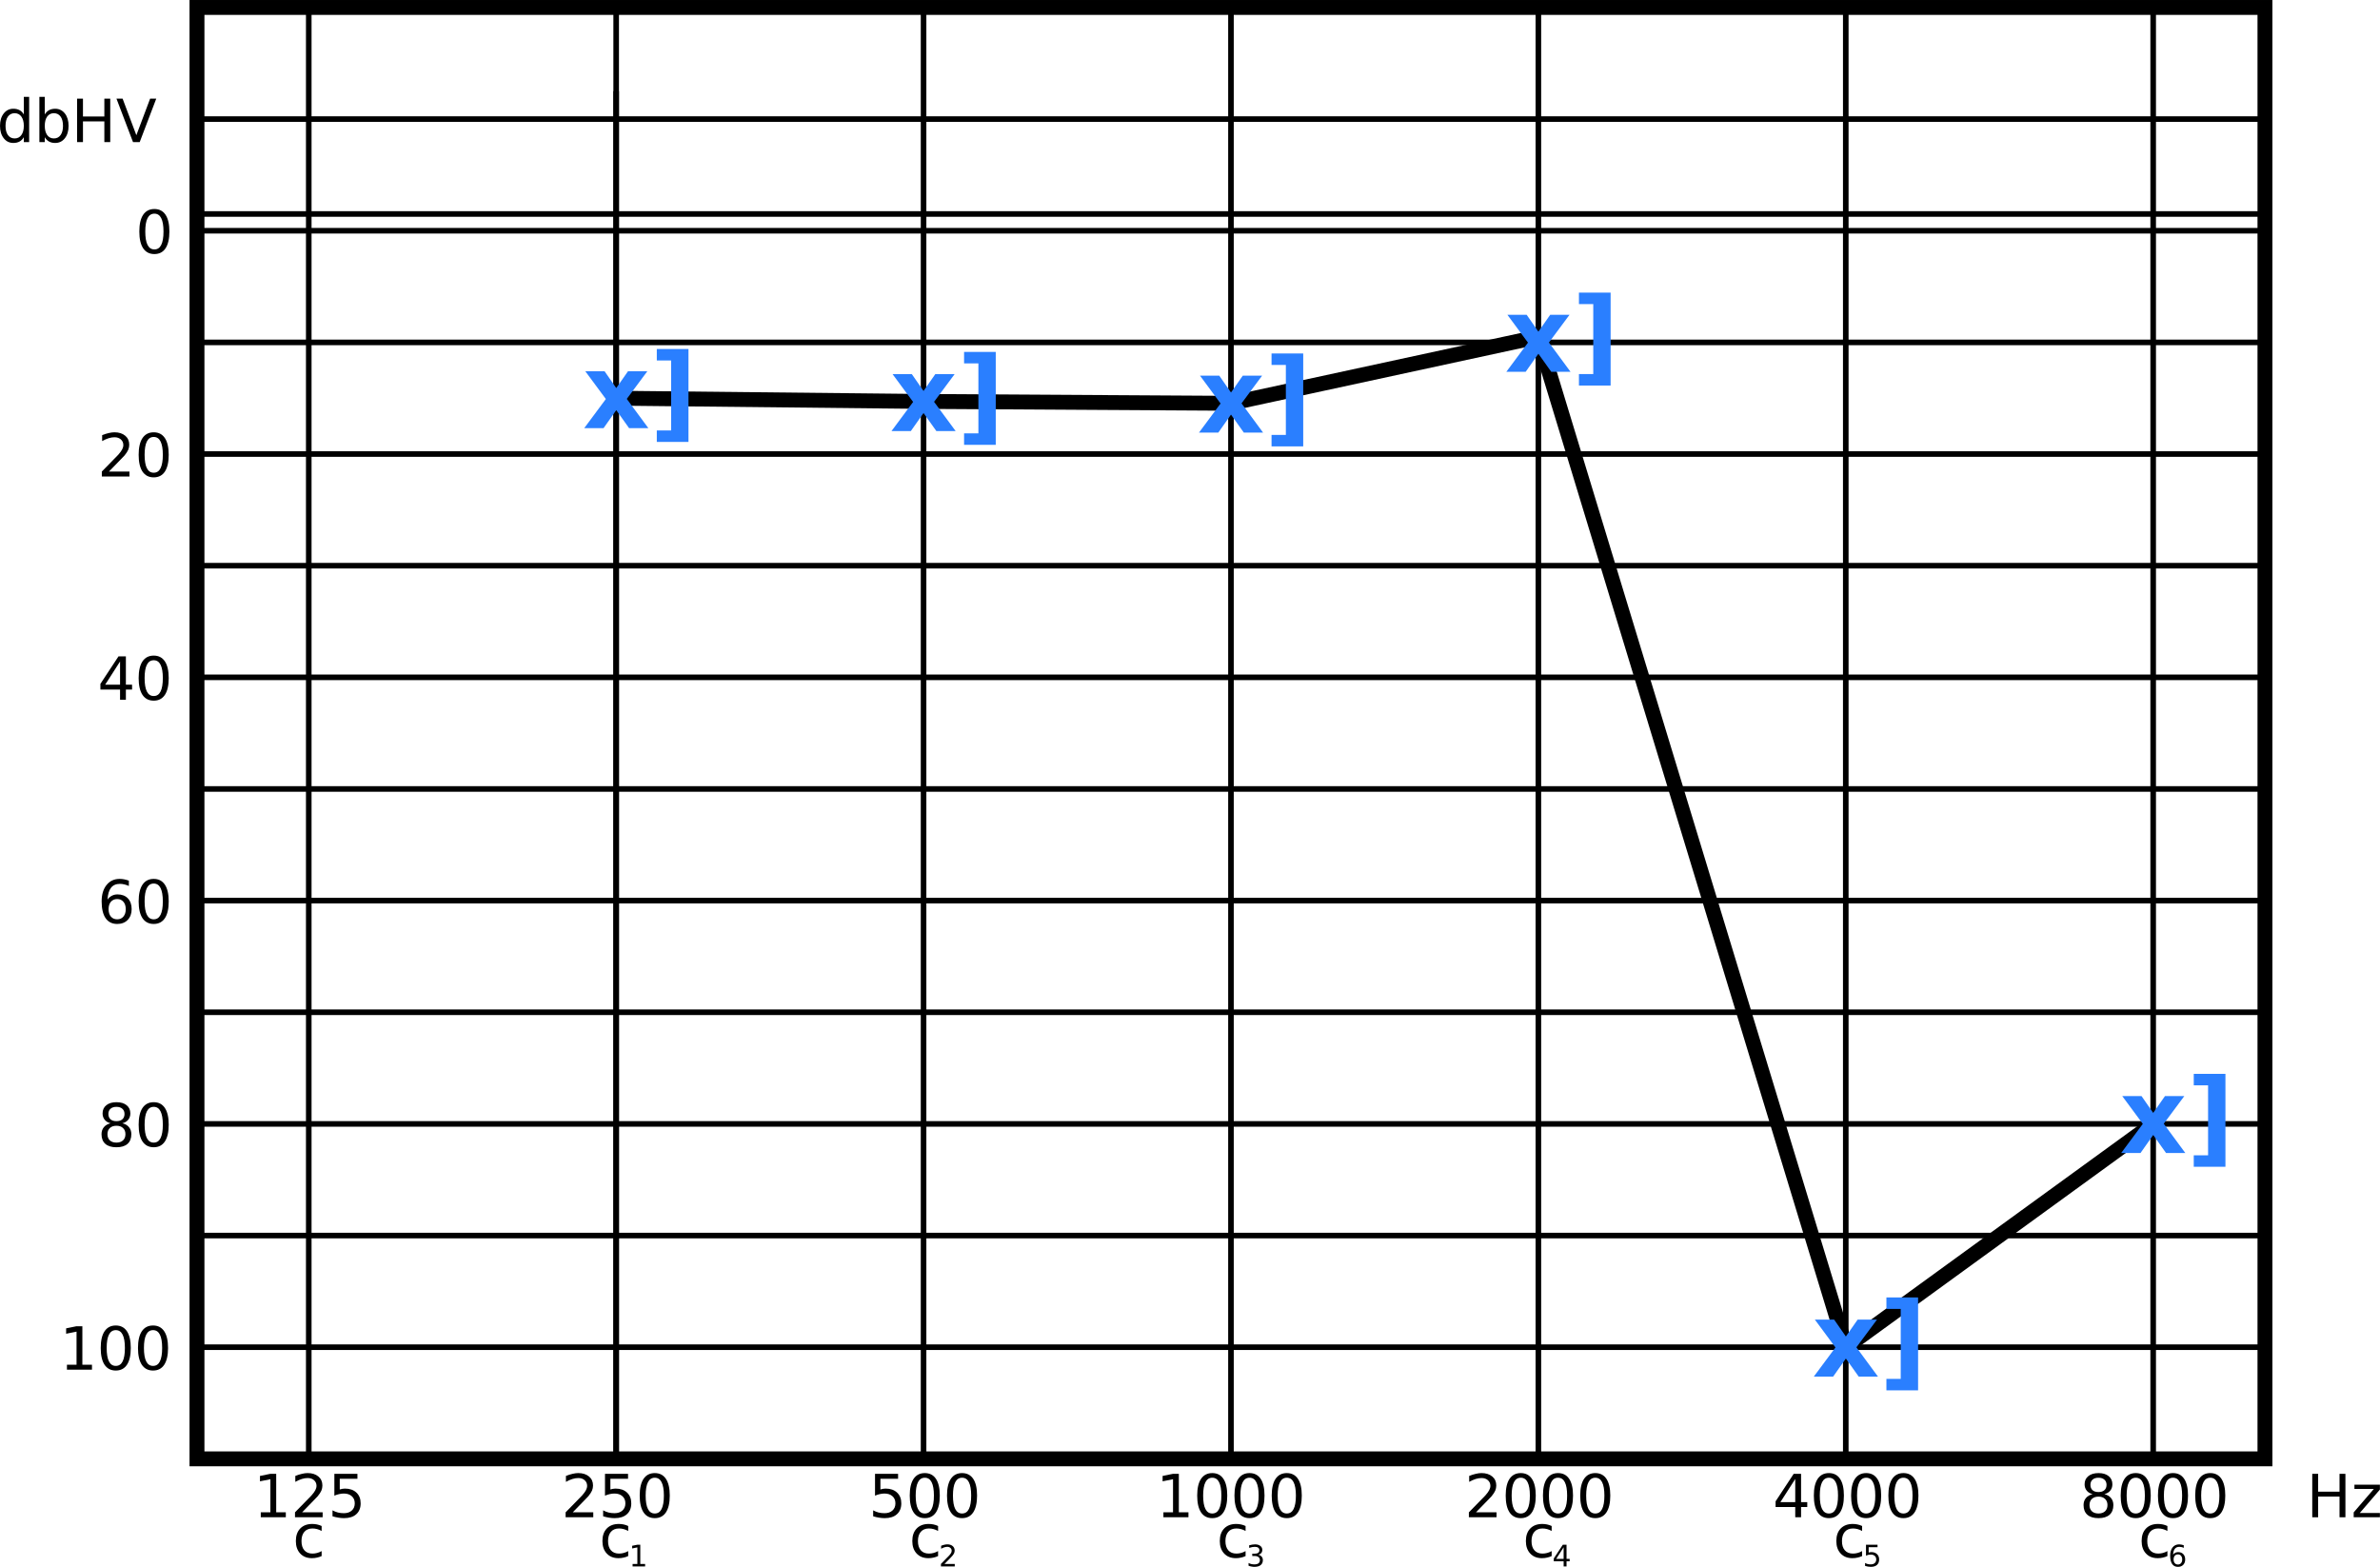
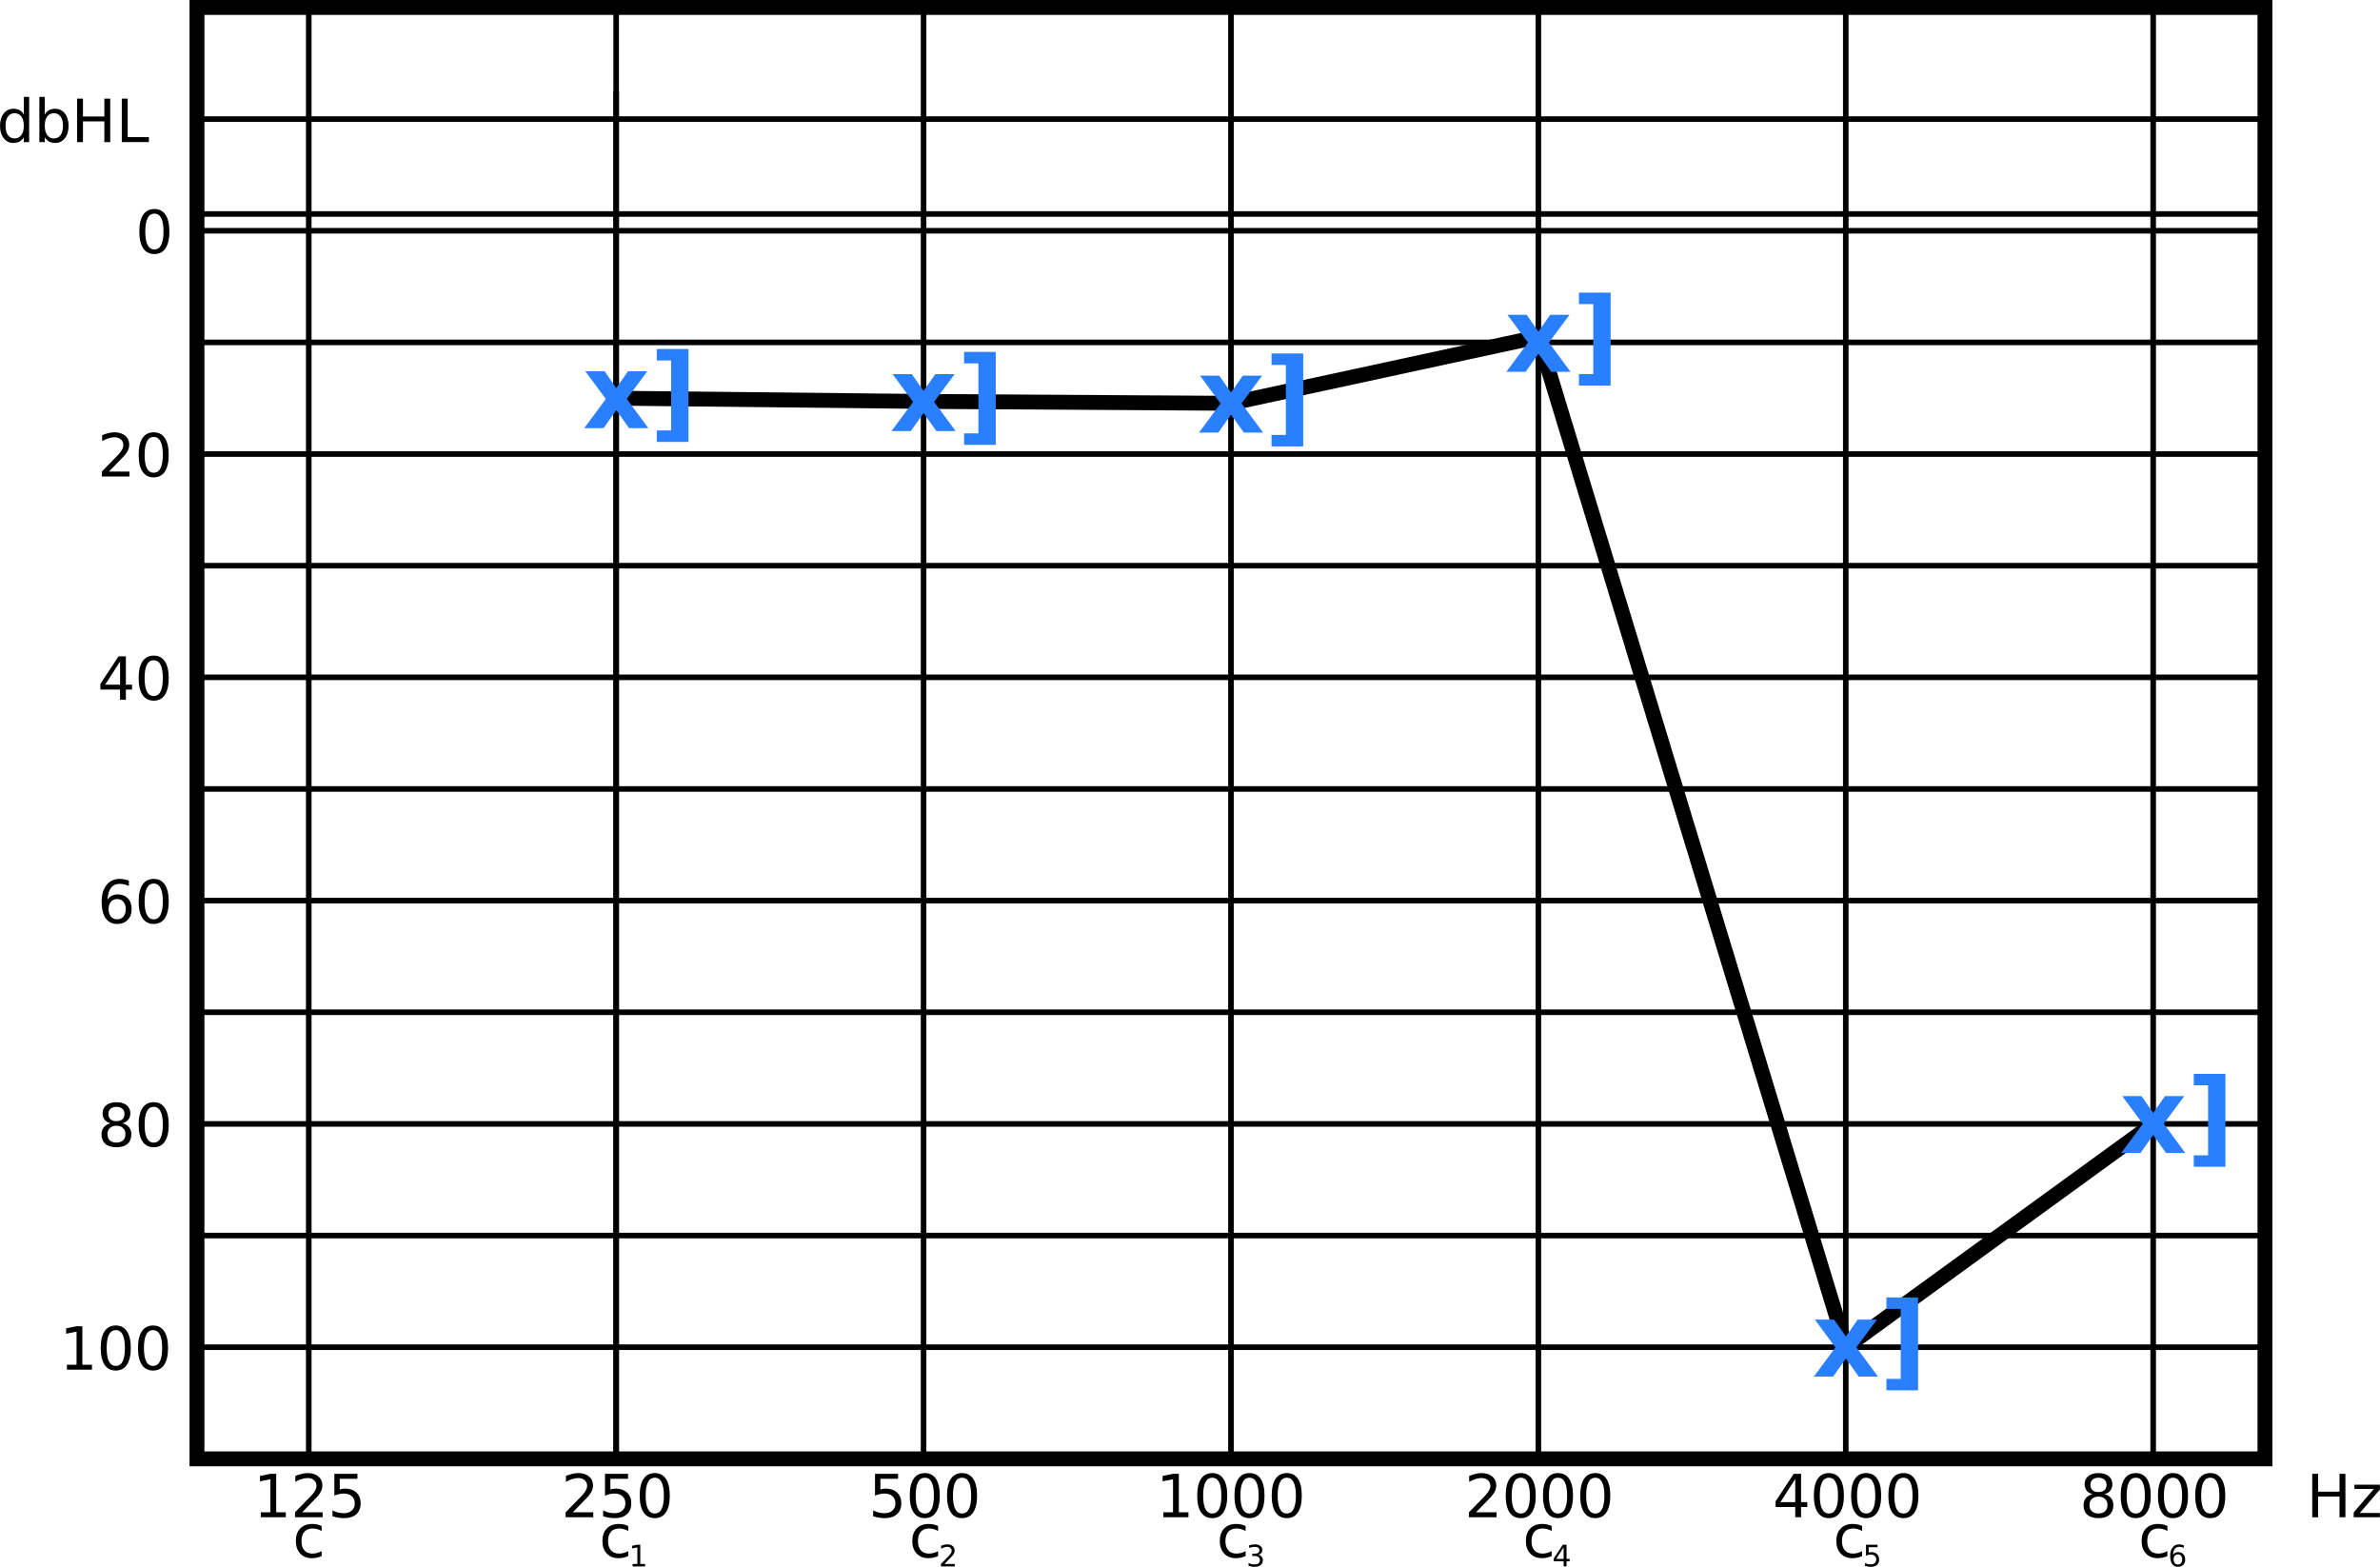
<svg xmlns="http://www.w3.org/2000/svg" xmlns:xlink="http://www.w3.org/1999/xlink" width="600px" height="395px" version="1.1" viewBox="0 0 600 395">
  <defs>
    <symbol id="g" overflow="visible">
      <path d="m1.859-1.25h2.422v-8.344l-2.625 0.531v-1.359l2.609-0.531h1.484v9.703h2.422v1.25h-6.312z" />
    </symbol>
    <symbol id="e" overflow="visible">
      <path d="m2.891-1.25h5.172v1.25h-6.969v-1.25c0.562-0.582 1.328-1.363 2.297-2.344 0.977-0.977 1.594-1.609 1.844-1.891 0.469-0.531 0.797-0.977 0.984-1.344 0.195-0.375 0.297-0.738 0.297-1.094 0-0.582-0.211-1.055-0.625-1.422-0.406-0.363-0.938-0.547-1.594-0.547-0.461 0-0.949 0.078-1.469 0.234-0.512 0.156-1.062 0.402-1.656 0.734v-1.5c0.594-0.238 1.148-0.414 1.672-0.531 0.52-0.125 0.992-0.188 1.422-0.188 1.133 0 2.039 0.289 2.719 0.859 0.676 0.562 1.016 1.32 1.016 2.266 0 0.449-0.086 0.875-0.25 1.281-0.168 0.398-0.477 0.871-0.922 1.422-0.125 0.137-0.516 0.543-1.172 1.219-0.656 0.68-1.578 1.625-2.766 2.844z" />
    </symbol>
    <symbol id="f" overflow="visible">
      <path d="m1.625-10.953h5.812v1.25h-4.453v2.688c0.207-0.07 0.422-0.125 0.641-0.156 0.219-0.039 0.43-0.062 0.641-0.062 1.227 0 2.195 0.336 2.906 1 0.719 0.668 1.078 1.574 1.078 2.719 0 1.18-0.371 2.094-1.109 2.75-0.73 0.656-1.762 0.984-3.094 0.984-0.461 0-0.93-0.043-1.406-0.125-0.48-0.074-0.977-0.188-1.484-0.344v-1.5c0.438 0.242 0.891 0.422 1.359 0.547 0.477 0.117 0.977 0.172 1.5 0.172 0.844 0 1.508-0.223 2-0.672 0.5-0.445 0.75-1.051 0.75-1.812 0-0.758-0.25-1.359-0.75-1.797-0.492-0.445-1.156-0.672-2-0.672-0.398 0-0.793 0.047-1.188 0.141-0.398 0.086-0.797 0.215-1.203 0.391z" />
    </symbol>
    <symbol id="a" overflow="visible">
      <path d="m4.781-9.969c-0.762 0-1.336 0.375-1.719 1.125-0.387 0.75-0.578 1.875-0.578 3.375s0.191 2.633 0.578 3.391c0.383 0.75 0.957 1.125 1.719 1.125 0.77 0 1.344-0.375 1.719-1.125 0.383-0.758 0.578-1.891 0.578-3.391s-0.195-2.625-0.578-3.375c-0.375-0.75-0.949-1.125-1.719-1.125zm0-1.172c1.227 0 2.164 0.484 2.812 1.453 0.645 0.969 0.969 2.375 0.969 4.219s-0.324 3.258-0.969 4.234c-0.648 0.969-1.586 1.453-2.812 1.453-1.23 0-2.172-0.484-2.828-1.453-0.648-0.977-0.969-2.391-0.969-4.234s0.32-3.25 0.969-4.219c0.656-0.969 1.598-1.453 2.828-1.453z" />
    </symbol>
    <symbol id="j" overflow="visible">
      <path d="m5.688-9.656-3.75 5.844h3.75zm-0.391-1.297h1.859v7.141h1.562v1.234h-1.562v2.578h-1.469v-2.578h-4.953v-1.438z" />
    </symbol>
    <symbol id="i" overflow="visible">
      <path d="m4.781-5.203c-0.711 0-1.266 0.195-1.672 0.578-0.398 0.375-0.594 0.891-0.594 1.547s0.195 1.18 0.594 1.562c0.406 0.375 0.961 0.562 1.672 0.562 0.695 0 1.25-0.188 1.656-0.562 0.406-0.383 0.609-0.906 0.609-1.562s-0.203-1.172-0.609-1.547c-0.398-0.383-0.949-0.578-1.656-0.578zm-1.484-0.625c-0.637-0.156-1.133-0.453-1.484-0.891-0.355-0.438-0.531-0.969-0.531-1.594 0-0.875 0.312-1.562 0.938-2.062 0.625-0.508 1.477-0.766 2.562-0.766 1.094 0 1.945 0.258 2.562 0.766 0.625 0.5 0.938 1.188 0.938 2.062 0 0.625-0.18 1.156-0.531 1.594-0.355 0.438-0.852 0.734-1.484 0.891 0.719 0.168 1.273 0.496 1.672 0.984 0.395 0.48 0.594 1.07 0.594 1.766 0 1.062-0.324 1.883-0.969 2.453-0.648 0.562-1.574 0.844-2.781 0.844-1.211 0-2.141-0.281-2.797-0.844-0.648-0.57-0.969-1.391-0.969-2.453 0-0.695 0.195-1.285 0.594-1.766 0.406-0.488 0.969-0.816 1.688-0.984zm-0.547-2.344c0 0.574 0.176 1.023 0.531 1.344 0.352 0.312 0.852 0.469 1.5 0.469 0.633 0 1.129-0.156 1.484-0.469 0.363-0.32 0.547-0.77 0.547-1.344 0-0.562-0.184-1-0.547-1.312-0.355-0.32-0.852-0.484-1.484-0.484-0.648 0-1.148 0.164-1.5 0.484-0.355 0.312-0.531 0.75-0.531 1.312z" />
    </symbol>
    <symbol id="h" overflow="visible">
      <path d="m1.469-10.953h1.484v4.5h5.391v-4.5h1.484v10.953h-1.484v-5.219h-5.391v5.219h-1.484z" />
    </symbol>
    <symbol id="q" overflow="visible">
      <path d="m0.828-8.219h6.422v1.234l-5.078 5.906h5.078v1.078h-6.609v-1.234l5.078-5.906h-4.891z" />
    </symbol>
    <symbol id="b" overflow="visible">
      <path d="m7.328-7.891v1.25c-0.375-0.207-0.758-0.363-1.141-0.469-0.387-0.102-0.777-0.156-1.172-0.156-0.875 0-1.559 0.281-2.047 0.844-0.48 0.555-0.719 1.328-0.719 2.328s0.238 1.777 0.719 2.328c0.488 0.555 1.172 0.828 2.047 0.828 0.395 0 0.785-0.051 1.172-0.156 0.383-0.102 0.766-0.258 1.141-0.469v1.25c-0.375 0.18-0.766 0.309-1.172 0.391-0.398 0.094-0.824 0.141-1.281 0.141-1.242 0-2.227-0.391-2.953-1.172-0.73-0.781-1.094-1.828-1.094-3.141 0-1.344 0.363-2.394 1.094-3.156 0.738-0.77 1.754-1.156 3.047-1.156 0.406 0 0.805 0.043 1.203 0.125 0.406 0.086 0.789 0.215 1.156 0.391z" />
    </symbol>
    <symbol id="u" overflow="visible">
      <path d="m4.969-6.062c-0.668 0-1.199 0.23-1.594 0.688-0.387 0.449-0.578 1.07-0.578 1.859 0 0.793 0.191 1.418 0.578 1.875 0.395 0.461 0.926 0.688 1.594 0.688 0.656 0 1.176-0.227 1.562-0.688 0.395-0.457 0.594-1.082 0.594-1.875 0-0.789-0.199-1.41-0.594-1.859-0.387-0.457-0.906-0.688-1.562-0.688zm2.938-4.641v1.344c-0.375-0.176-0.758-0.305-1.141-0.391-0.375-0.094-0.746-0.141-1.109-0.141-0.98 0-1.73 0.328-2.25 0.984-0.512 0.656-0.805 1.652-0.875 2.984 0.281-0.414 0.641-0.738 1.078-0.969 0.438-0.227 0.914-0.344 1.438-0.344 1.102 0 1.973 0.336 2.609 1 0.633 0.668 0.953 1.574 0.953 2.719 0 1.125-0.336 2.031-1 2.719-0.656 0.68-1.539 1.016-2.641 1.016-1.273 0-2.246-0.484-2.922-1.453-0.668-0.977-1-2.391-1-4.234 0-1.727 0.41-3.102 1.234-4.125 0.82-1.031 1.926-1.547 3.312-1.547 0.375 0 0.75 0.039 1.125 0.109 0.375 0.074 0.77 0.184 1.188 0.328z" />
    </symbol>
    <symbol id="t" overflow="visible">
      <path d="m6.828-6.969v-4.438h1.344v11.406h-1.344v-1.234c-0.281 0.492-0.641 0.855-1.078 1.094-0.438 0.238-0.961 0.359-1.562 0.359-0.992 0-1.797-0.395-2.422-1.188-0.625-0.789-0.938-1.832-0.938-3.125 0-1.289 0.312-2.332 0.938-3.125 0.625-0.789 1.43-1.188 2.422-1.188 0.602 0 1.125 0.121 1.562 0.359 0.438 0.23 0.797 0.59 1.078 1.078zm-4.609 2.875c0 0.992 0.203 1.766 0.609 2.328 0.414 0.562 0.977 0.844 1.688 0.844 0.719 0 1.281-0.281 1.688-0.844 0.414-0.562 0.625-1.336 0.625-2.328 0-1-0.211-1.781-0.625-2.344-0.406-0.562-0.969-0.844-1.688-0.844-0.711 0-1.273 0.281-1.688 0.844-0.406 0.562-0.609 1.344-0.609 2.344z" />
    </symbol>
    <symbol id="s" overflow="visible">
      <path d="m7.312-4.094c0-1-0.203-1.781-0.609-2.344s-0.969-0.844-1.688-0.844c-0.711 0-1.273 0.281-1.688 0.844-0.406 0.562-0.609 1.344-0.609 2.344 0 0.992 0.203 1.766 0.609 2.328 0.414 0.562 0.977 0.844 1.688 0.844 0.719 0 1.281-0.281 1.688-0.844s0.609-1.336 0.609-2.328zm-4.594-2.875c0.289-0.488 0.648-0.848 1.078-1.078 0.438-0.238 0.953-0.359 1.547-0.359 1 0 1.812 0.398 2.438 1.188 0.625 0.793 0.938 1.836 0.938 3.125 0 1.293-0.312 2.336-0.938 3.125-0.625 0.793-1.438 1.188-2.438 1.188-0.594 0-1.109-0.121-1.547-0.359-0.43-0.238-0.789-0.602-1.078-1.094v1.234h-1.359v-11.406h1.359z" />
    </symbol>
    <symbol id="r" overflow="visible">
-       <path d="m4.297 0-4.172-10.953h1.547l3.469 9.219 3.469-9.219h1.547l-4.172 10.953z" />
+       <path d="m1.469-10.953h1.484v9.703h5.344v1.25h-6.828z" />
    </symbol>
    <symbol id="p" overflow="visible">
      <path d="m0.938-0.625h1.203v-4.172l-1.312 0.266v-0.672l1.312-0.266h0.734v4.844h1.219v0.625h-3.156z" />
    </symbol>
    <symbol id="o" overflow="visible">
      <path d="m1.438-0.625h2.594v0.625h-3.484v-0.625c0.281-0.289 0.66-0.68 1.141-1.172 0.488-0.488 0.797-0.801 0.922-0.938 0.238-0.27 0.406-0.492 0.5-0.672 0.094-0.188 0.141-0.367 0.141-0.547 0-0.289-0.105-0.523-0.312-0.703-0.199-0.188-0.461-0.281-0.781-0.281-0.242 0-0.492 0.043-0.75 0.125-0.25 0.074-0.523 0.195-0.812 0.359v-0.75c0.289-0.125 0.566-0.211 0.828-0.266 0.258-0.062 0.5-0.094 0.719-0.094 0.562 0 1.008 0.141 1.344 0.422 0.344 0.281 0.516 0.664 0.516 1.141 0 0.219-0.043 0.434-0.125 0.641-0.086 0.199-0.242 0.434-0.469 0.703-0.055 0.074-0.246 0.281-0.578 0.625-0.324 0.336-0.789 0.805-1.391 1.406z" />
    </symbol>
    <symbol id="n" overflow="visible">
      <path d="m3.047-2.953c0.352 0.086 0.629 0.246 0.828 0.484 0.207 0.242 0.312 0.531 0.312 0.875 0 0.543-0.188 0.965-0.562 1.266-0.375 0.293-0.906 0.438-1.594 0.438-0.23 0-0.465-0.027-0.703-0.078-0.242-0.039-0.492-0.109-0.75-0.203v-0.703c0.195 0.117 0.414 0.203 0.656 0.266 0.25 0.062 0.508 0.094 0.781 0.094 0.469 0 0.82-0.086 1.062-0.266 0.238-0.188 0.359-0.457 0.359-0.812 0-0.32-0.117-0.57-0.344-0.75-0.219-0.188-0.531-0.281-0.938-0.281h-0.641v-0.594h0.672c0.363 0 0.641-0.07 0.828-0.219 0.195-0.145 0.297-0.359 0.297-0.641s-0.102-0.492-0.297-0.641c-0.199-0.145-0.484-0.219-0.859-0.219-0.199 0-0.418 0.023-0.656 0.062-0.23 0.043-0.484 0.109-0.766 0.203v-0.656c0.281-0.082 0.539-0.141 0.781-0.172 0.25-0.039 0.484-0.062 0.703-0.062 0.562 0 1.004 0.133 1.328 0.391 0.332 0.25 0.5 0.59 0.5 1.016 0 0.312-0.09 0.574-0.266 0.781-0.168 0.211-0.414 0.352-0.734 0.422z" />
    </symbol>
    <symbol id="m" overflow="visible">
      <path d="m2.844-4.828-1.875 2.922h1.875zm-0.203-0.641h0.938v3.562h0.781v0.609h-0.781v1.297h-0.734v-1.297h-2.484v-0.703z" />
    </symbol>
    <symbol id="l" overflow="visible">
      <path d="m0.812-5.469h2.906v0.625h-2.234v1.344c0.113-0.039 0.223-0.066 0.328-0.078 0.102-0.02 0.211-0.031 0.328-0.031 0.602 0 1.082 0.168 1.438 0.5 0.363 0.336 0.547 0.789 0.547 1.359 0 0.586-0.184 1.043-0.547 1.375-0.367 0.324-0.887 0.484-1.562 0.484-0.23 0-0.465-0.023-0.703-0.062-0.23-0.043-0.477-0.098-0.734-0.172v-0.75c0.219 0.125 0.441 0.219 0.672 0.281 0.238 0.055 0.488 0.078 0.75 0.078 0.426 0 0.766-0.109 1.016-0.328 0.25-0.227 0.375-0.531 0.375-0.906 0-0.383-0.125-0.688-0.375-0.906s-0.59-0.328-1.016-0.328c-0.199 0-0.398 0.023-0.594 0.062-0.188 0.043-0.387 0.109-0.594 0.203z" />
    </symbol>
    <symbol id="k" overflow="visible">
      <path d="m2.484-3.031c-0.336 0-0.602 0.117-0.797 0.344-0.199 0.23-0.297 0.543-0.297 0.938 0 0.387 0.098 0.695 0.297 0.922 0.195 0.23 0.461 0.344 0.797 0.344 0.332 0 0.594-0.113 0.781-0.344 0.195-0.227 0.297-0.535 0.297-0.922 0-0.395-0.102-0.707-0.297-0.938-0.188-0.227-0.449-0.344-0.781-0.344zm1.469-2.312v0.672c-0.188-0.094-0.375-0.16-0.562-0.203-0.188-0.039-0.375-0.062-0.562-0.062-0.492 0-0.867 0.168-1.125 0.5-0.262 0.324-0.406 0.82-0.438 1.484 0.145-0.219 0.32-0.379 0.531-0.484 0.219-0.113 0.461-0.172 0.734-0.172 0.539 0 0.973 0.168 1.297 0.5 0.32 0.336 0.484 0.789 0.484 1.359 0 0.562-0.168 1.016-0.5 1.359-0.336 0.336-0.777 0.5-1.328 0.5-0.637 0-1.121-0.238-1.453-0.719-0.336-0.488-0.5-1.195-0.5-2.125 0-0.863 0.203-1.551 0.609-2.062 0.406-0.508 0.957-0.766 1.656-0.766 0.188 0 0.375 0.023 0.562 0.062 0.188 0.031 0.383 0.086 0.594 0.156z" />
    </symbol>
    <symbol id="d" overflow="visible">
      <path d="m5.844-7.344-5.188-7.016h4.859l2.953 4.25 2.969-4.25h4.875l-5.188 6.984 5.438 7.375h-4.859l-3.234-4.547-3.203 4.547h-4.875z" />
    </symbol>
    <symbol id="c" overflow="visible">
      <path d="m9.766 3.469h-7.984v-2.891h3.609v-17.641h-3.609v-2.891h7.984z" />
    </symbol>
  </defs>
  <path transform="matrix(1.8787 0 0 1.8764 7.3875 79.279)" d="m300 153.75h-277.5v-195h277.5z" fill="none" stroke="#000" stroke-width="2" />
  <path transform="matrix(1.8787 0 0 1.8764 7.3875 79.279)" d="m78.751 153.75v-183.75" fill="none" stroke="#000" stroke-width=".75" />
  <path transform="matrix(1.8787 0 0 1.8764 7.3875 79.279)" d="m78.751 153.75v-195" fill="none" stroke="#000" stroke-width=".75" />
  <path transform="matrix(1.8787 0 0 1.8764 7.3875 79.279)" d="m120 153.75v-195" fill="none" stroke="#000" stroke-width=".75" />
  <path transform="matrix(1.8787 0 0 1.8764 7.3875 79.279)" d="m161.25 153.75v-195" fill="none" stroke="#000" stroke-width=".75" />
  <path transform="matrix(1.8787 0 0 1.8764 7.3875 79.279)" d="m37.5 153.75v-195" fill="none" stroke="#000" stroke-width=".75" />
  <path transform="matrix(1.8787 0 0 1.8764 7.3875 79.279)" d="m202.5 153.75v-195" fill="none" stroke="#000" stroke-width=".75" />
  <path transform="matrix(1.8787 0 0 1.8764 7.3875 79.279)" d="m243.75 153.75v-195" fill="none" stroke="#000" stroke-width=".75" />
  <path transform="matrix(1.8787 0 0 1.8764 7.3875 79.279)" d="m285 153.75v-195" fill="none" stroke="#000" stroke-width=".75" />
  <path transform="matrix(1.8787 0 0 1.8764 7.3875 79.279)" d="m22.501 138.75h277.5" fill="none" stroke="#000" stroke-width=".75" />
  <path transform="matrix(1.8787 0 0 1.8764 7.3875 79.279)" d="m300 123.75h-277.5" fill="none" stroke="#000" stroke-width=".75" />
  <path transform="matrix(1.8787 0 0 1.8764 7.3875 79.279)" d="m22.501 108.75h277.5" fill="none" stroke="#000" stroke-width=".75" />
  <path transform="matrix(1.8787 0 0 1.8764 7.3875 79.279)" d="m22.501 93.749h277.5" fill="none" stroke="#000" stroke-width=".75" />
  <path transform="matrix(1.8787 0 0 1.8764 7.3875 79.279)" d="m22.501 78.75h277.5" fill="none" stroke="#000" stroke-width=".75" />
  <path transform="matrix(1.8787 0 0 1.8764 7.3875 79.279)" d="m22.501 63.749h277.5" fill="none" stroke="#000" stroke-width=".75" />
  <path transform="matrix(1.8787 0 0 1.8764 7.3875 79.279)" d="m22.501 48.75h277.5" fill="none" stroke="#000" stroke-width=".75" />
  <path transform="matrix(1.8787 0 0 1.8764 7.3875 79.279)" d="m22.501 33.751h277.5" fill="none" stroke="#000" stroke-width=".75" />
  <path transform="matrix(1.8787 0 0 1.8764 7.3875 79.279)" d="m22.501 18.75h277.5" fill="none" stroke="#000" stroke-width=".75" />
  <path transform="matrix(1.8787 0 0 1.8764 7.3875 79.279)" d="m22.501 3.751h277.5" fill="none" stroke="#000" stroke-width=".75" />
  <path transform="matrix(1.8787 0 0 1.8764 7.3875 79.279)" d="m22.501-11.25h277.5" fill="none" stroke="#000" stroke-width=".75" />
  <path transform="matrix(1.8787 0 0 1.8764 7.3875 79.279)" d="m22.501-26.25h277.5" fill="none" stroke="#000" stroke-width=".75" />
  <path transform="matrix(1.8787 0 0 1.8764 7.3875 79.279)" d="m22.501-13.501h277.5" fill="none" stroke="#000" stroke-width=".75" />
  <g>
    <use x="63.883" y="382.504" xlink:href="#g" />
    <use x="73.276" y="382.504" xlink:href="#e" />
    <use x="82.67" y="382.504" xlink:href="#f" />
  </g>
  <g>
    <use x="141.5" y="382.504" xlink:href="#e" />
    <use x="150.894" y="382.504" xlink:href="#f" />
    <use x="160.287" y="382.504" xlink:href="#a" />
  </g>
  <g>
    <use x="218.969" y="382.504" xlink:href="#f" />
    <use x="228.362" y="382.504" xlink:href="#a" />
    <use x="237.756" y="382.504" xlink:href="#a" />
  </g>
  <g>
    <use x="291.438" y="382.504" xlink:href="#g" />
    <use x="300.831" y="382.504" xlink:href="#a" />
    <use x="310.225" y="382.504" xlink:href="#a" />
    <use x="319.619" y="382.504" xlink:href="#a" />
  </g>
  <g>
    <use x="369.211" y="382.504" xlink:href="#e" />
    <use x="378.605" y="382.504" xlink:href="#a" />
    <use x="387.998" y="382.504" xlink:href="#a" />
    <use x="397.392" y="382.504" xlink:href="#a" />
  </g>
  <g>
    <use x="446.895" y="382.504" xlink:href="#j" />
    <use x="456.288" y="382.504" xlink:href="#a" />
    <use x="465.682" y="382.504" xlink:href="#a" />
    <use x="475.076" y="382.504" xlink:href="#a" />
  </g>
  <g>
    <use x="524.25" y="382.504" xlink:href="#i" />
    <use x="533.644" y="382.504" xlink:href="#a" />
    <use x="543.037" y="382.504" xlink:href="#a" />
    <use x="552.431" y="382.504" xlink:href="#a" />
  </g>
  <g>
    <use x="581.453" y="382.504" xlink:href="#h" />
    <use x="592.726" y="382.504" xlink:href="#q" />
  </g>
  <g>
    <use x="151.043" y="392.594" xlink:href="#b" />
  </g>
  <g>
    <use x="158.539" y="394.893" xlink:href="#p" />
  </g>
  <g>
    <use x="73.758" y="392.594" xlink:href="#b" />
  </g>
  <g>
    <use x="229.164" y="392.594" xlink:href="#b" />
  </g>
  <g>
    <use x="236.664" y="394.893" xlink:href="#o" />
  </g>
  <g>
    <use x="306.684" y="392.594" xlink:href="#b" />
  </g>
  <g>
    <use x="314.184" y="394.893" xlink:href="#n" />
  </g>
  <g>
    <use x="383.848" y="392.594" xlink:href="#b" />
  </g>
  <g>
    <use x="391.348" y="394.893" xlink:href="#m" />
  </g>
  <g>
    <use x="462.113" y="392.594" xlink:href="#b" />
  </g>
  <g>
    <use x="469.609" y="394.893" xlink:href="#l" />
  </g>
  <g>
    <use x="539.078" y="392.594" xlink:href="#b" />
  </g>
  <g>
    <use x="546.574" y="394.893" xlink:href="#k" />
  </g>
  <g>
    <use x="15.016" y="345.297" xlink:href="#g" />
    <use x="24.409" y="345.297" xlink:href="#a" />
    <use x="33.803" y="345.297" xlink:href="#a" />
  </g>
  <g>
    <use x="24.578" y="289.004" xlink:href="#i" />
    <use x="33.972" y="289.004" xlink:href="#a" />
  </g>
  <g>
    <use x="24.578" y="232.711" xlink:href="#u" />
    <use x="33.972" y="232.711" xlink:href="#a" />
  </g>
  <g>
    <use x="24.578" y="176.418" xlink:href="#j" />
    <use x="33.972" y="176.418" xlink:href="#a" />
  </g>
  <g>
    <use x="24.578" y="120.125" xlink:href="#e" />
    <use x="33.972" y="120.125" xlink:href="#a" />
  </g>
  <g>
    <use x="34.141" y="63.832" xlink:href="#a" />
  </g>
  <g>
    <use x="-0.824" y="35.821" xlink:href="#t" />
    <use x="8.569" y="35.821" xlink:href="#s" />
    <use x="17.963" y="35.821" xlink:href="#h" />
    <use x="29.236" y="35.821" xlink:href="#r" />
  </g>
  <path transform="matrix(1.8787 0 0 1.8764 -2.1271 .34597)" d="m83.815 53.315 41.249 0.435 41.249 0.25 41.251-8.935 41.249 135.75 41.251-30" fill="none" stroke="#000" stroke-width="2" />
  <g fill="#2a7fff">
    <use x="146.891" y="107.939" xlink:href="#d" />
    <use x="163.799" y="107.939" xlink:href="#c" />
  </g>
  <g fill="#2a7fff">
    <use x="224.355" y="108.673" xlink:href="#d" />
    <use x="241.264" y="108.673" xlink:href="#c" />
  </g>
  <g fill="#2a7fff">
    <use x="301.867" y="109.064" xlink:href="#d" />
    <use x="318.776" y="109.064" xlink:href="#c" />
  </g>
  <g fill="#2a7fff">
    <use x="379.363" y="93.724" xlink:href="#d" />
    <use x="396.272" y="93.724" xlink:href="#c" />
  </g>
  <g fill="#2a7fff">
    <use x="456.875" y="347.037" xlink:href="#d" />
    <use x="473.784" y="347.037" xlink:href="#c" />
  </g>
  <g fill="#2a7fff">
    <use x="534.359" y="290.673" xlink:href="#d" />
    <use x="551.268" y="290.673" xlink:href="#c" />
  </g>
</svg>
